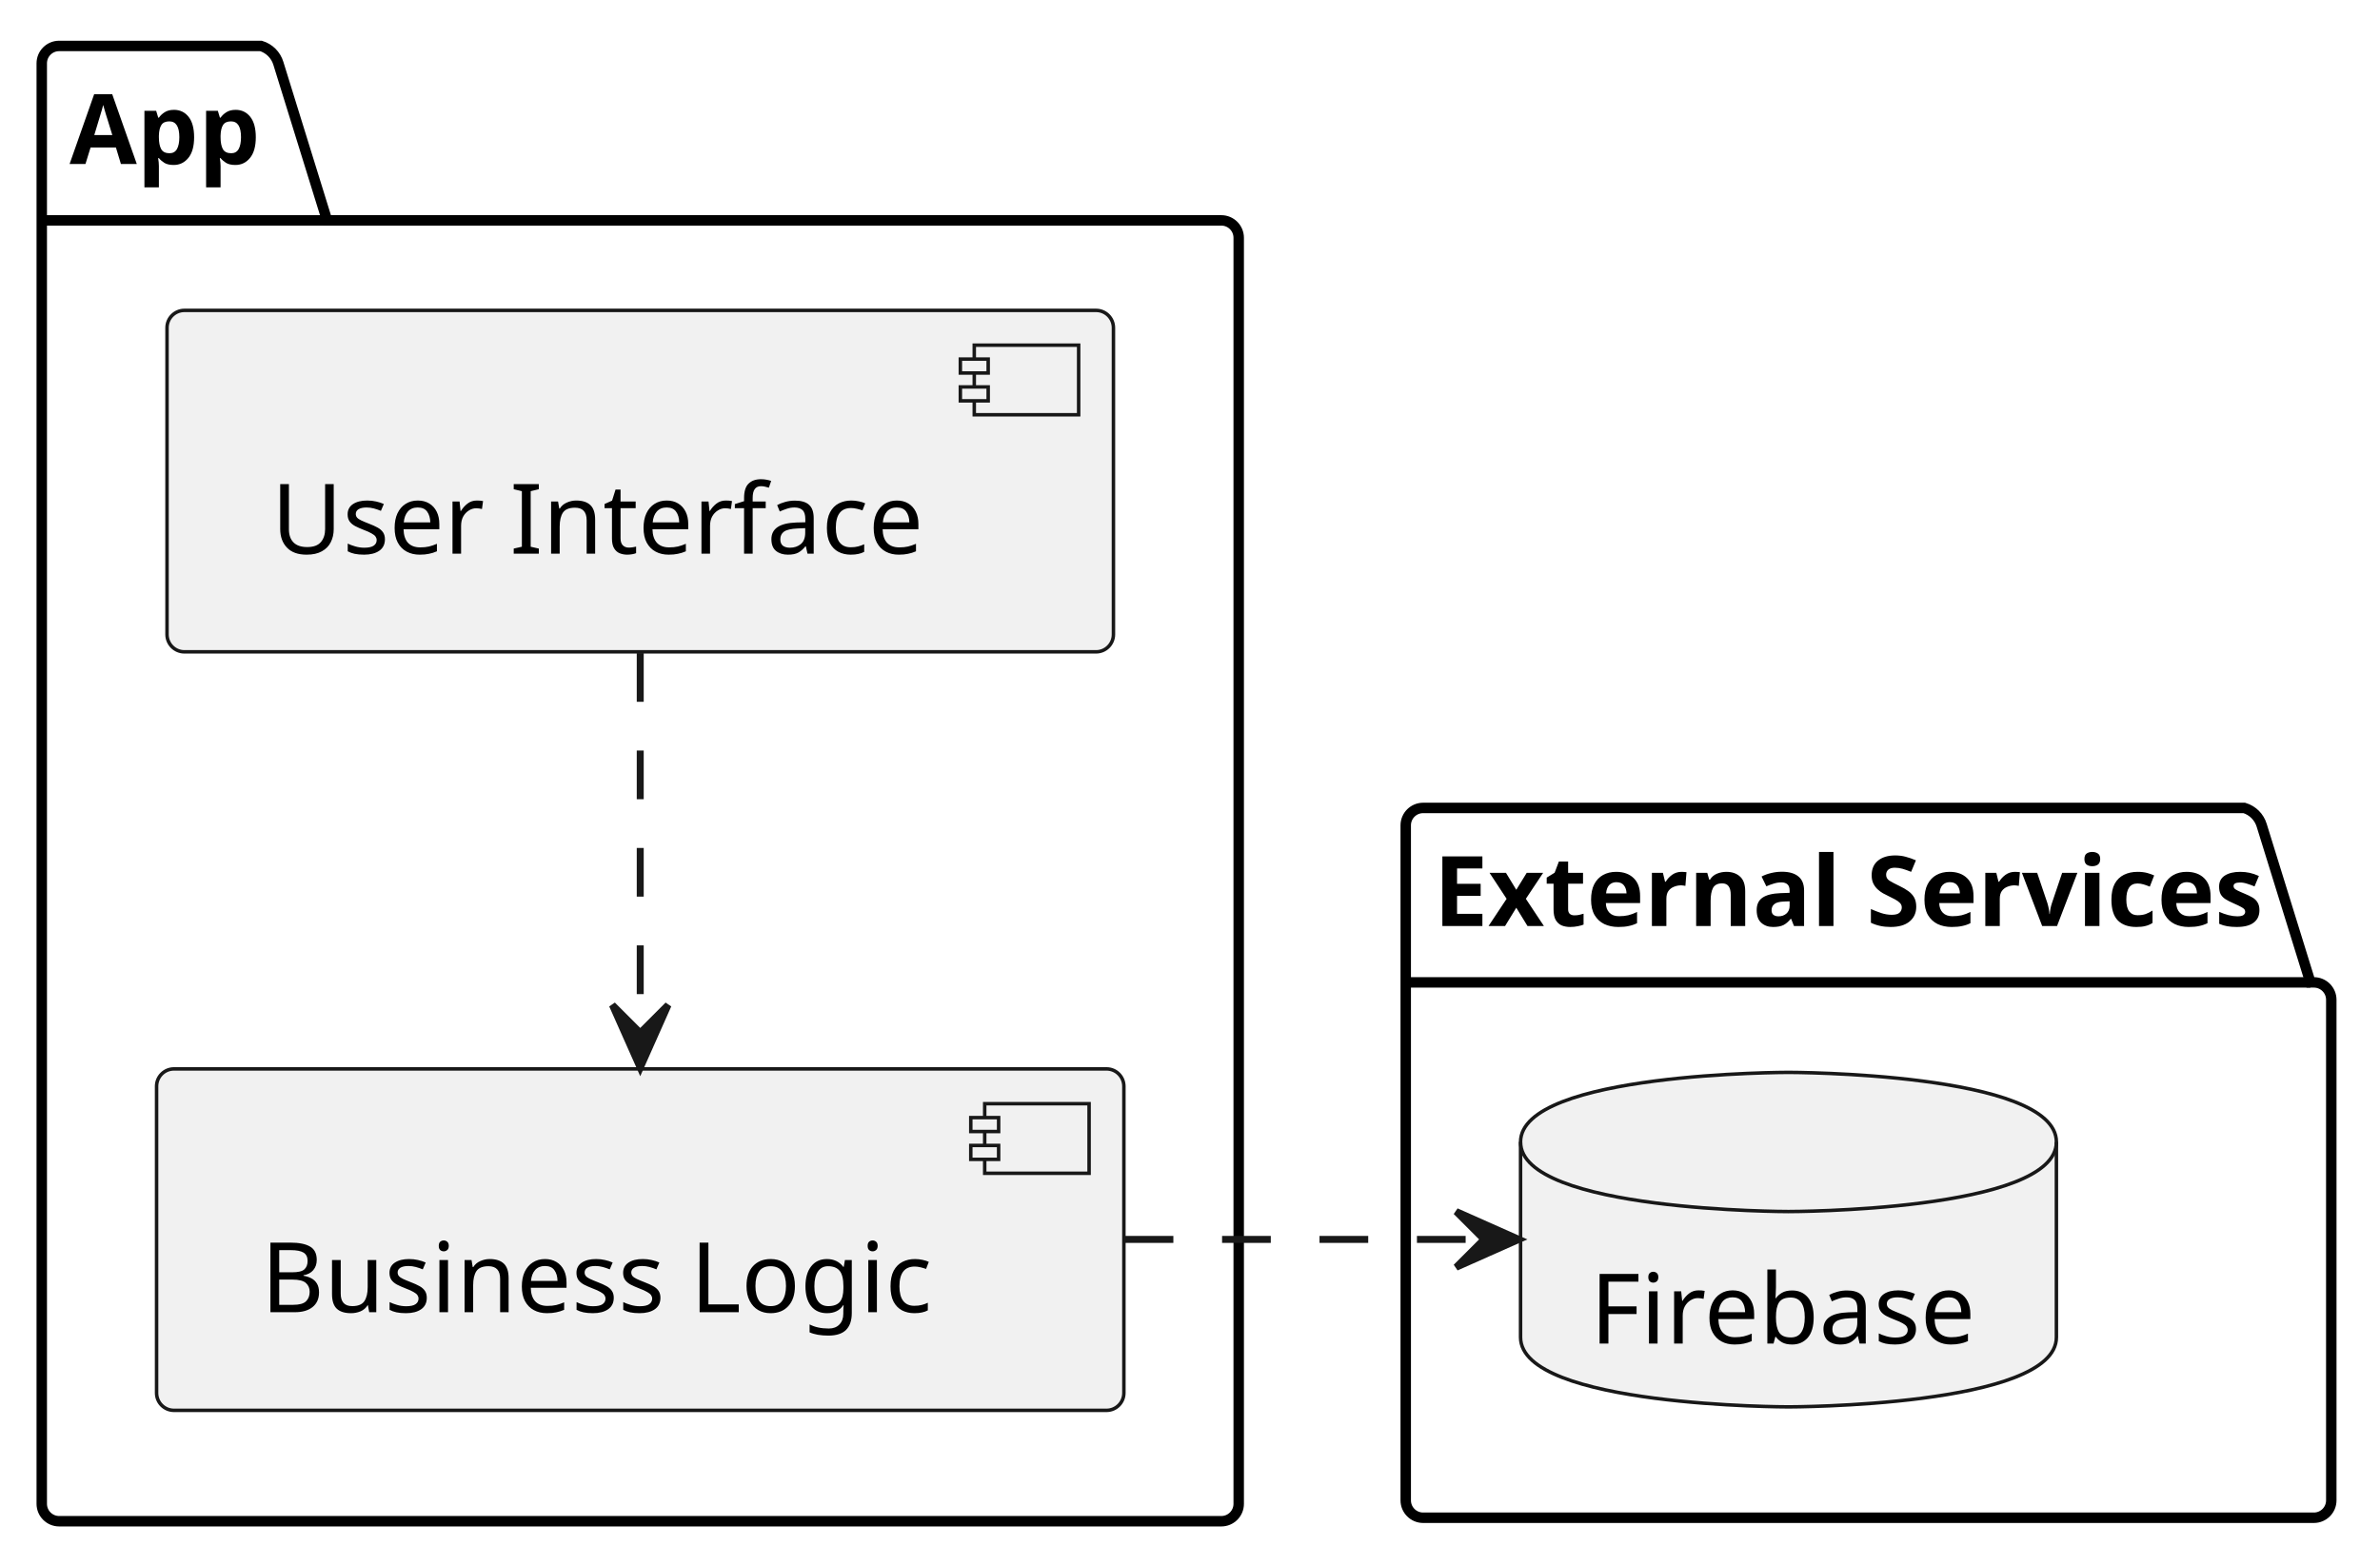
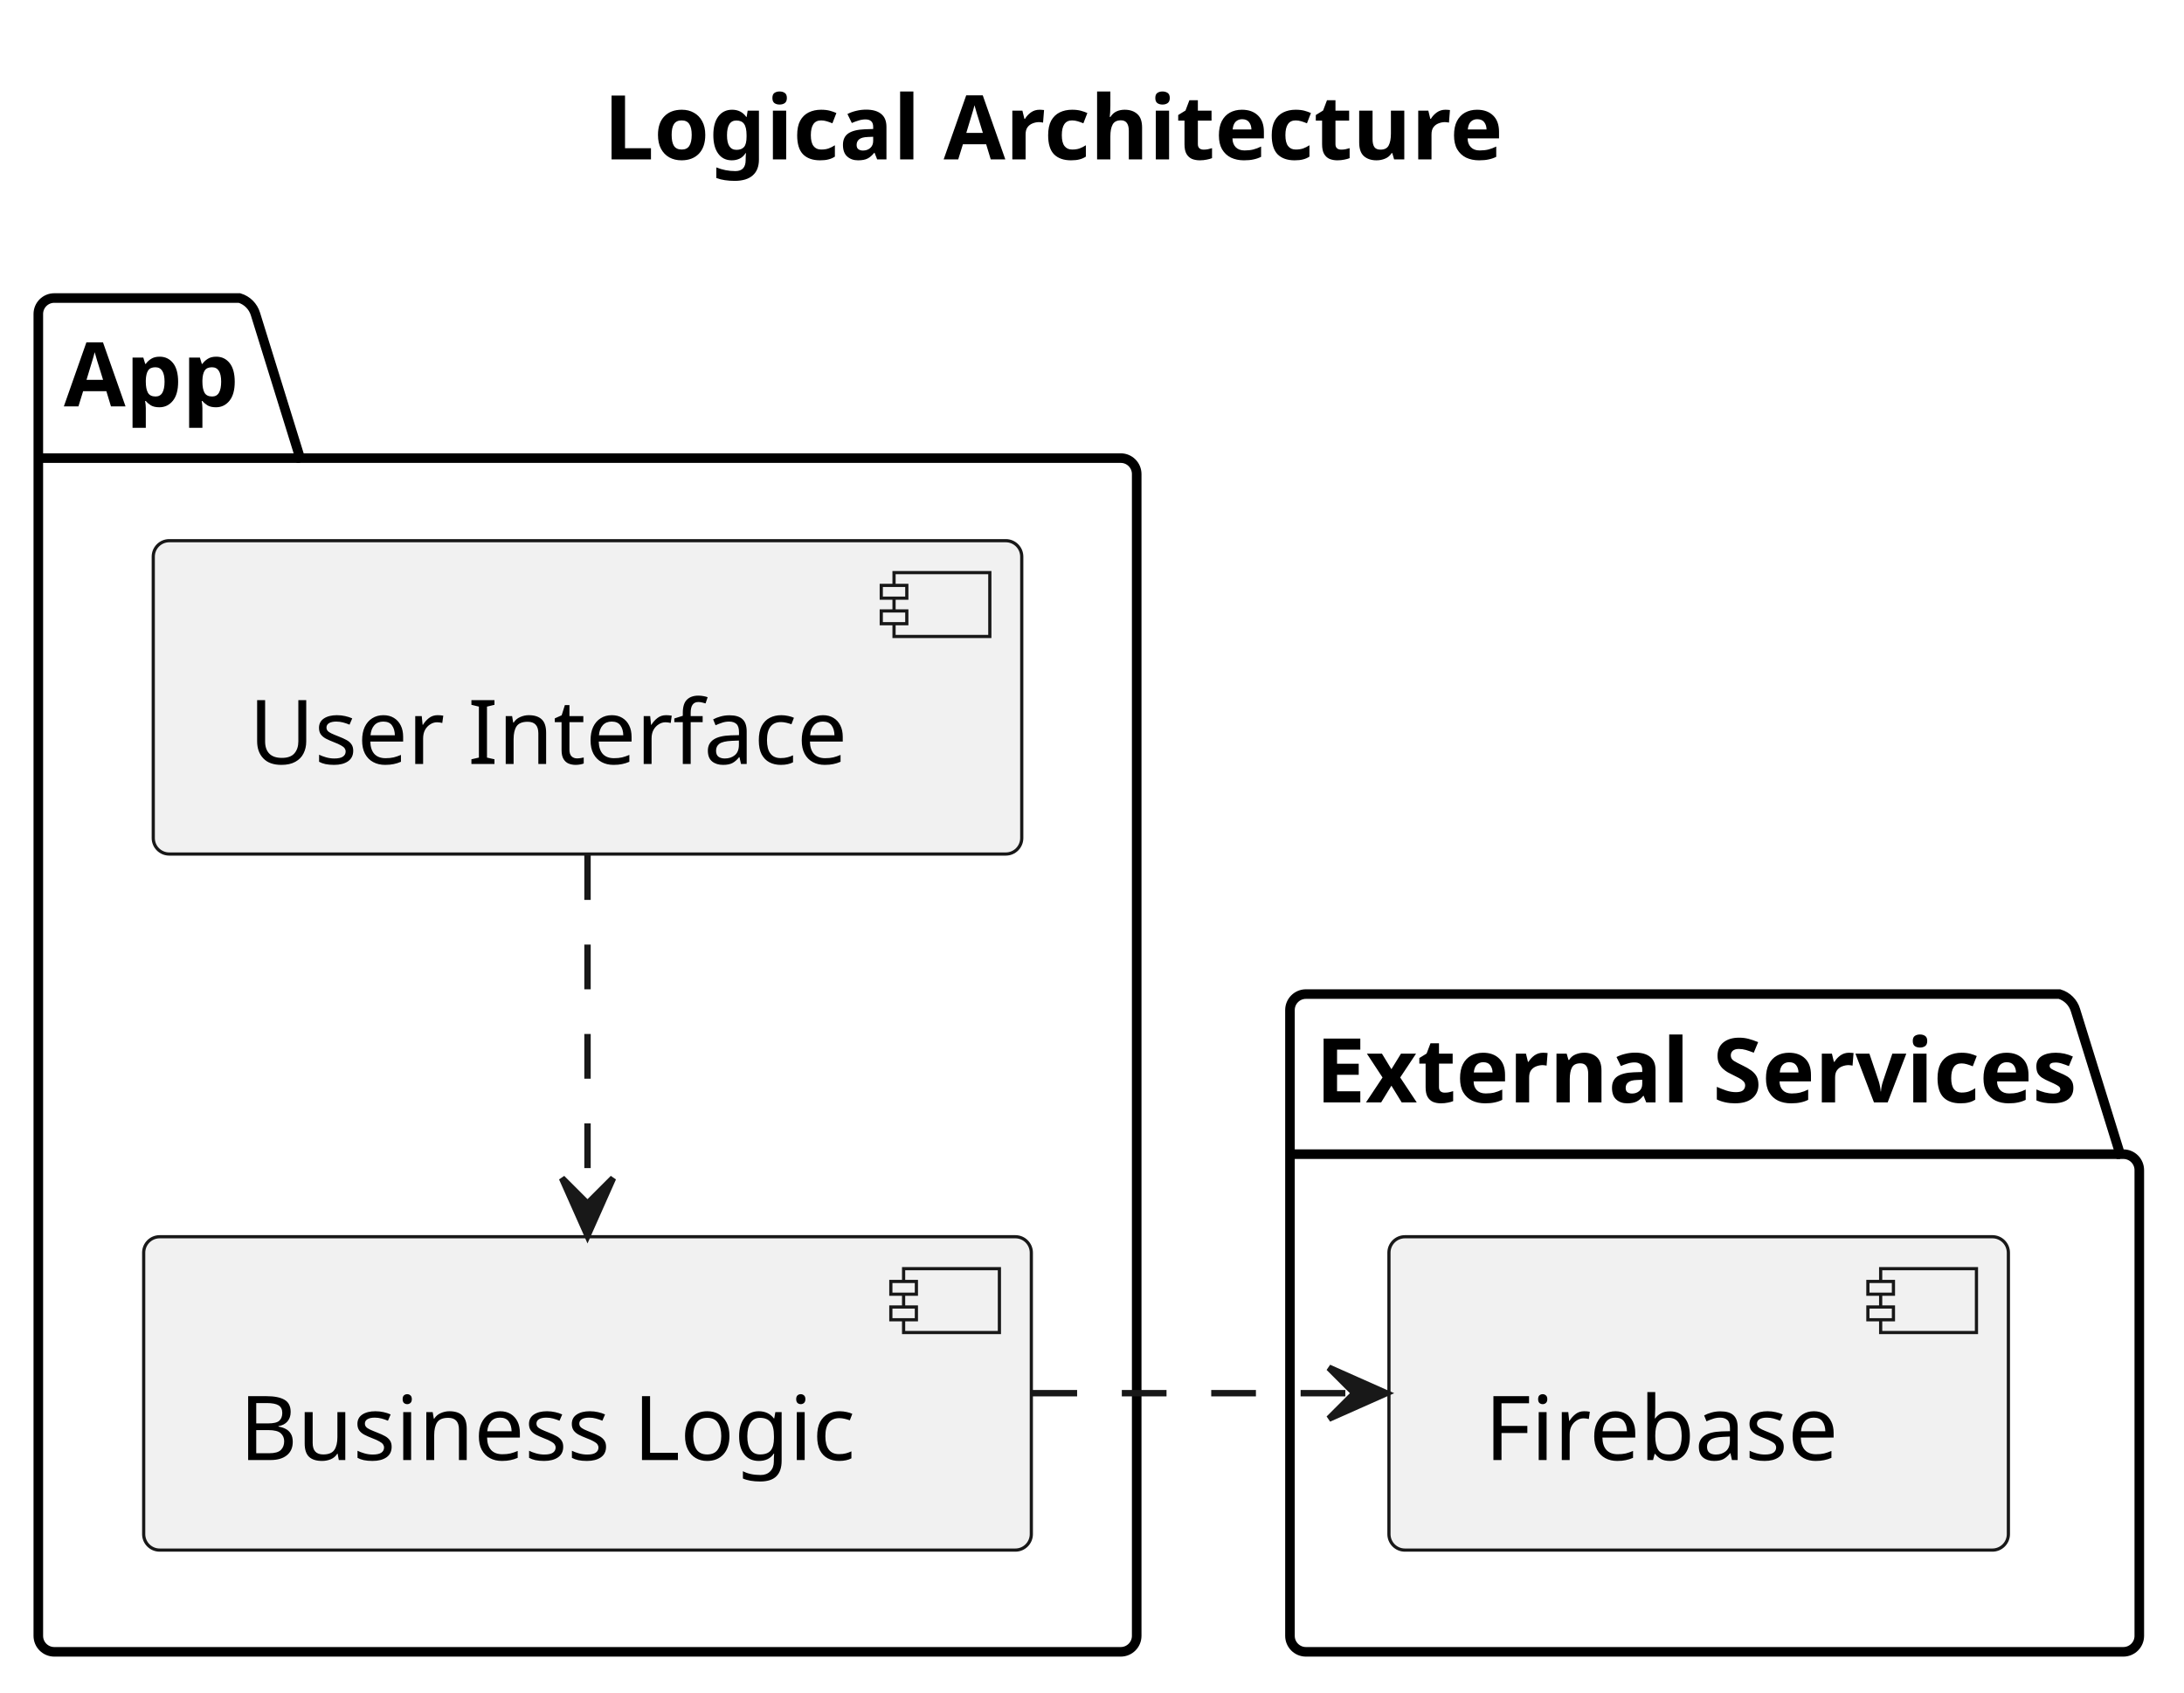
- <svg xmlns="http://www.w3.org/2000/svg" contentStyleType="text/css" height="225px" preserveAspectRatio="none" style="width:342px;height:225px;background:#FFFFFF;" version="1.1" viewBox="0 0 342 225" width="342px" zoomAndPan="magnify">
+ <svg xmlns="http://www.w3.org/2000/svg" contentStyleType="text/css" height="265px" preserveAspectRatio="none" style="width:342px;height:265px;background:#FFFFFF;" version="1.1" viewBox="0 0 342 265" width="342px" zoomAndPan="magnify">
  <defs />
  <g>
+     <text fill="#000000" font-family="sans-serif" font-size="14" font-weight="bold" lengthAdjust="spacing" textLength="139" x="94.5" y="24.966">Logical Architecture</text>
    <g id="cluster_App">
-       <path d="M8.5,6.602 L37.5,6.602 A3.75,3.75 0 0 1 40,9.102 L47,31.67 L175.5,31.67 A2.5,2.5 0 0 1 178,34.17 L178,216.102 A2.5,2.5 0 0 1 175.5,218.602 L8.5,218.602 A2.5,2.5 0 0 1 6,216.102 L6,9.102 A2.5,2.5 0 0 1 8.5,6.602 " fill="none" style="stroke:#000000;stroke-width:1.5;" />
-       <line style="stroke:#000000;stroke-width:1.5;" x1="6" x2="47" y1="31.67" y2="31.67" />
-       <text fill="#000000" font-family="sans-serif" font-size="14" font-weight="bold" lengthAdjust="spacing" textLength="28" x="10" y="23.568">App</text>
+       <path d="M8.5,46.67 L37.5,46.67 A3.75,3.75 0 0 1 40,49.17 L47,71.738 L175.5,71.738 A2.5,2.5 0 0 1 178,74.238 L178,256.17 A2.5,2.5 0 0 1 175.5,258.67 L8.5,258.67 A2.5,2.5 0 0 1 6,256.17 L6,49.17 A2.5,2.5 0 0 1 8.5,46.67 " fill="none" style="stroke:#000000;stroke-width:1.5;" />
+       <line style="stroke:#000000;stroke-width:1.5;" x1="6" x2="47" y1="71.738" y2="71.738" />
+       <text fill="#000000" font-family="sans-serif" font-size="14" font-weight="bold" lengthAdjust="spacing" textLength="28" x="10" y="63.636">App</text>
    </g>
    <g id="cluster_External Services">
-       <path d="M204.5,116.102 L322.5,116.102 A3.75,3.75 0 0 1 325,118.602 L332,141.17 L332.5,141.17 A2.5,2.5 0 0 1 335,143.67 L335,215.602 A2.5,2.5 0 0 1 332.5,218.102 L204.5,218.102 A2.5,2.5 0 0 1 202,215.602 L202,118.602 A2.5,2.5 0 0 1 204.5,116.102 " fill="none" style="stroke:#000000;stroke-width:1.5;" />
-       <line style="stroke:#000000;stroke-width:1.5;" x1="202" x2="332" y1="141.17" y2="141.17" />
-       <text fill="#000000" font-family="sans-serif" font-size="14" font-weight="bold" lengthAdjust="spacing" textLength="117" x="206" y="133.068">External Services</text>
+       <path d="M204.5,155.67 L322.5,155.67 A3.75,3.75 0 0 1 325,158.17 L332,180.738 L332.5,180.738 A2.5,2.5 0 0 1 335,183.238 L335,256.17 A2.5,2.5 0 0 1 332.5,258.67 L204.5,258.67 A2.5,2.5 0 0 1 202,256.17 L202,158.17 A2.5,2.5 0 0 1 204.5,155.67 " fill="none" style="stroke:#000000;stroke-width:1.5;" />
+       <line style="stroke:#000000;stroke-width:1.5;" x1="202" x2="332" y1="180.738" y2="180.738" />
+       <text fill="#000000" font-family="sans-serif" font-size="14" font-weight="bold" lengthAdjust="spacing" textLength="117" x="206" y="172.636">External Services</text>
    </g>
    <g id="elem_User Interface">
-       <rect fill="#F1F1F1" height="49.068" rx="2.5" ry="2.5" style="stroke:#181818;stroke-width:0.5;" width="136" x="24" y="44.602" />
-       <rect fill="#F1F1F1" height="10" style="stroke:#181818;stroke-width:0.5;" width="15" x="140" y="49.602" />
-       <rect fill="#F1F1F1" height="2" style="stroke:#181818;stroke-width:0.5;" width="4" x="138" y="51.602" />
-       <rect fill="#F1F1F1" height="2" style="stroke:#181818;stroke-width:0.5;" width="4" x="138" y="55.602" />
-       <text fill="#000000" font-family="sans-serif" font-size="14" lengthAdjust="spacing" textLength="96" x="39" y="79.568">User Interface</text>
+       <rect fill="#F1F1F1" height="49.068" rx="2.5" ry="2.5" style="stroke:#181818;stroke-width:0.5;" width="136" x="24" y="84.67" />
+       <rect fill="#F1F1F1" height="10" style="stroke:#181818;stroke-width:0.5;" width="15" x="140" y="89.67" />
+       <rect fill="#F1F1F1" height="2" style="stroke:#181818;stroke-width:0.5;" width="4" x="138" y="91.67" />
+       <rect fill="#F1F1F1" height="2" style="stroke:#181818;stroke-width:0.5;" width="4" x="138" y="95.67" />
+       <text fill="#000000" font-family="sans-serif" font-size="14" lengthAdjust="spacing" textLength="96" x="39" y="119.636">User Interface</text>
    </g>
    <g id="elem_Business Logic">
-       <rect fill="#F1F1F1" height="49.068" rx="2.5" ry="2.5" style="stroke:#181818;stroke-width:0.5;" width="139" x="22.5" y="153.602" />
-       <rect fill="#F1F1F1" height="10" style="stroke:#181818;stroke-width:0.5;" width="15" x="141.5" y="158.602" />
-       <rect fill="#F1F1F1" height="2" style="stroke:#181818;stroke-width:0.5;" width="4" x="139.5" y="160.602" />
-       <rect fill="#F1F1F1" height="2" style="stroke:#181818;stroke-width:0.5;" width="4" x="139.5" y="164.602" />
-       <text fill="#000000" font-family="sans-serif" font-size="14" lengthAdjust="spacing" textLength="99" x="37.5" y="188.568">Business Logic</text>
+       <rect fill="#F1F1F1" height="49.068" rx="2.5" ry="2.5" style="stroke:#181818;stroke-width:0.5;" width="139" x="22.5" y="193.67" />
+       <rect fill="#F1F1F1" height="10" style="stroke:#181818;stroke-width:0.5;" width="15" x="141.5" y="198.67" />
+       <rect fill="#F1F1F1" height="2" style="stroke:#181818;stroke-width:0.5;" width="4" x="139.5" y="200.67" />
+       <rect fill="#F1F1F1" height="2" style="stroke:#181818;stroke-width:0.5;" width="4" x="139.5" y="204.67" />
+       <text fill="#000000" font-family="sans-serif" font-size="14" lengthAdjust="spacing" textLength="99" x="37.5" y="228.636">Business Logic</text>
    </g>
    <g id="elem_Firebase">
-       <path d="M218.5,164.102 C218.5,154.102 257,154.102 257,154.102 C257,154.102 295.5,154.102 295.5,164.102 L295.5,192.17 C295.5,202.17 257,202.17 257,202.17 C257,202.17 218.5,202.17 218.5,192.17 L218.5,164.102 " fill="#F1F1F1" style="stroke:#181818;stroke-width:0.5;" />
-       <path d="M218.5,164.102 C218.5,174.102 257,174.102 257,174.102 C257,174.102 295.5,174.102 295.5,164.102 " fill="none" style="stroke:#181818;stroke-width:0.5;" />
-       <text fill="#000000" font-family="sans-serif" font-size="14" lengthAdjust="spacing" textLength="57" x="228.5" y="193.068">Firebase</text>
+       <rect fill="#F1F1F1" height="49.068" rx="2.5" ry="2.5" style="stroke:#181818;stroke-width:0.5;" width="97" x="217.5" y="193.67" />
+       <rect fill="#F1F1F1" height="10" style="stroke:#181818;stroke-width:0.5;" width="15" x="294.5" y="198.67" />
+       <rect fill="#F1F1F1" height="2" style="stroke:#181818;stroke-width:0.5;" width="4" x="292.5" y="200.67" />
+       <rect fill="#F1F1F1" height="2" style="stroke:#181818;stroke-width:0.5;" width="4" x="292.5" y="204.67" />
+       <text fill="#000000" font-family="sans-serif" font-size="14" lengthAdjust="spacing" textLength="57" x="232.5" y="228.636">Firebase</text>
    </g>
    <g id="link_User Interface_Business Logic">
-       <path d="M92,93.852 C92,111.582 92,129.702 92,147.422 " fill="none" id="User Interface-to-Business Logic" style="stroke:#181818;stroke-width:1.0;stroke-dasharray:7.0,7.0;" />
-       <polygon fill="#181818" points="92,153.422,96,144.422,92,148.422,88,144.422,92,153.422" style="stroke:#181818;stroke-width:1.0;" />
+       <path d="M92,133.92 C92,151.65 92,169.77 92,187.49 " fill="none" id="User Interface-to-Business Logic" style="stroke:#181818;stroke-width:1.0;stroke-dasharray:7.0,7.0;" />
+       <polygon fill="#181818" points="92,193.49,96,184.49,92,188.49,88,184.49,92,193.49" style="stroke:#181818;stroke-width:1.0;" />
    </g>
    <g id="link_Business Logic_Firebase">
-       <path d="M161.61,178.102 C180.49,178.102 193.37,178.102 212.25,178.102 " fill="none" id="Business Logic-to-Firebase" style="stroke:#181818;stroke-width:1.0;stroke-dasharray:7.0,7.0;" />
-       <polygon fill="#181818" points="218.25,178.102,209.25,174.102,213.25,178.102,209.25,182.102,218.25,178.102" style="stroke:#181818;stroke-width:1.0;" />
+       <path d="M161.67,218.17 C180.14,218.17 192.62,218.17 211.09,218.17 " fill="none" id="Business Logic-to-Firebase" style="stroke:#181818;stroke-width:1.0;stroke-dasharray:7.0,7.0;" />
+       <polygon fill="#181818" points="217.09,218.17,208.09,214.17,212.09,218.17,208.09,222.17,217.09,218.17" style="stroke:#181818;stroke-width:1.0;" />
    </g>
  </g>
</svg>
